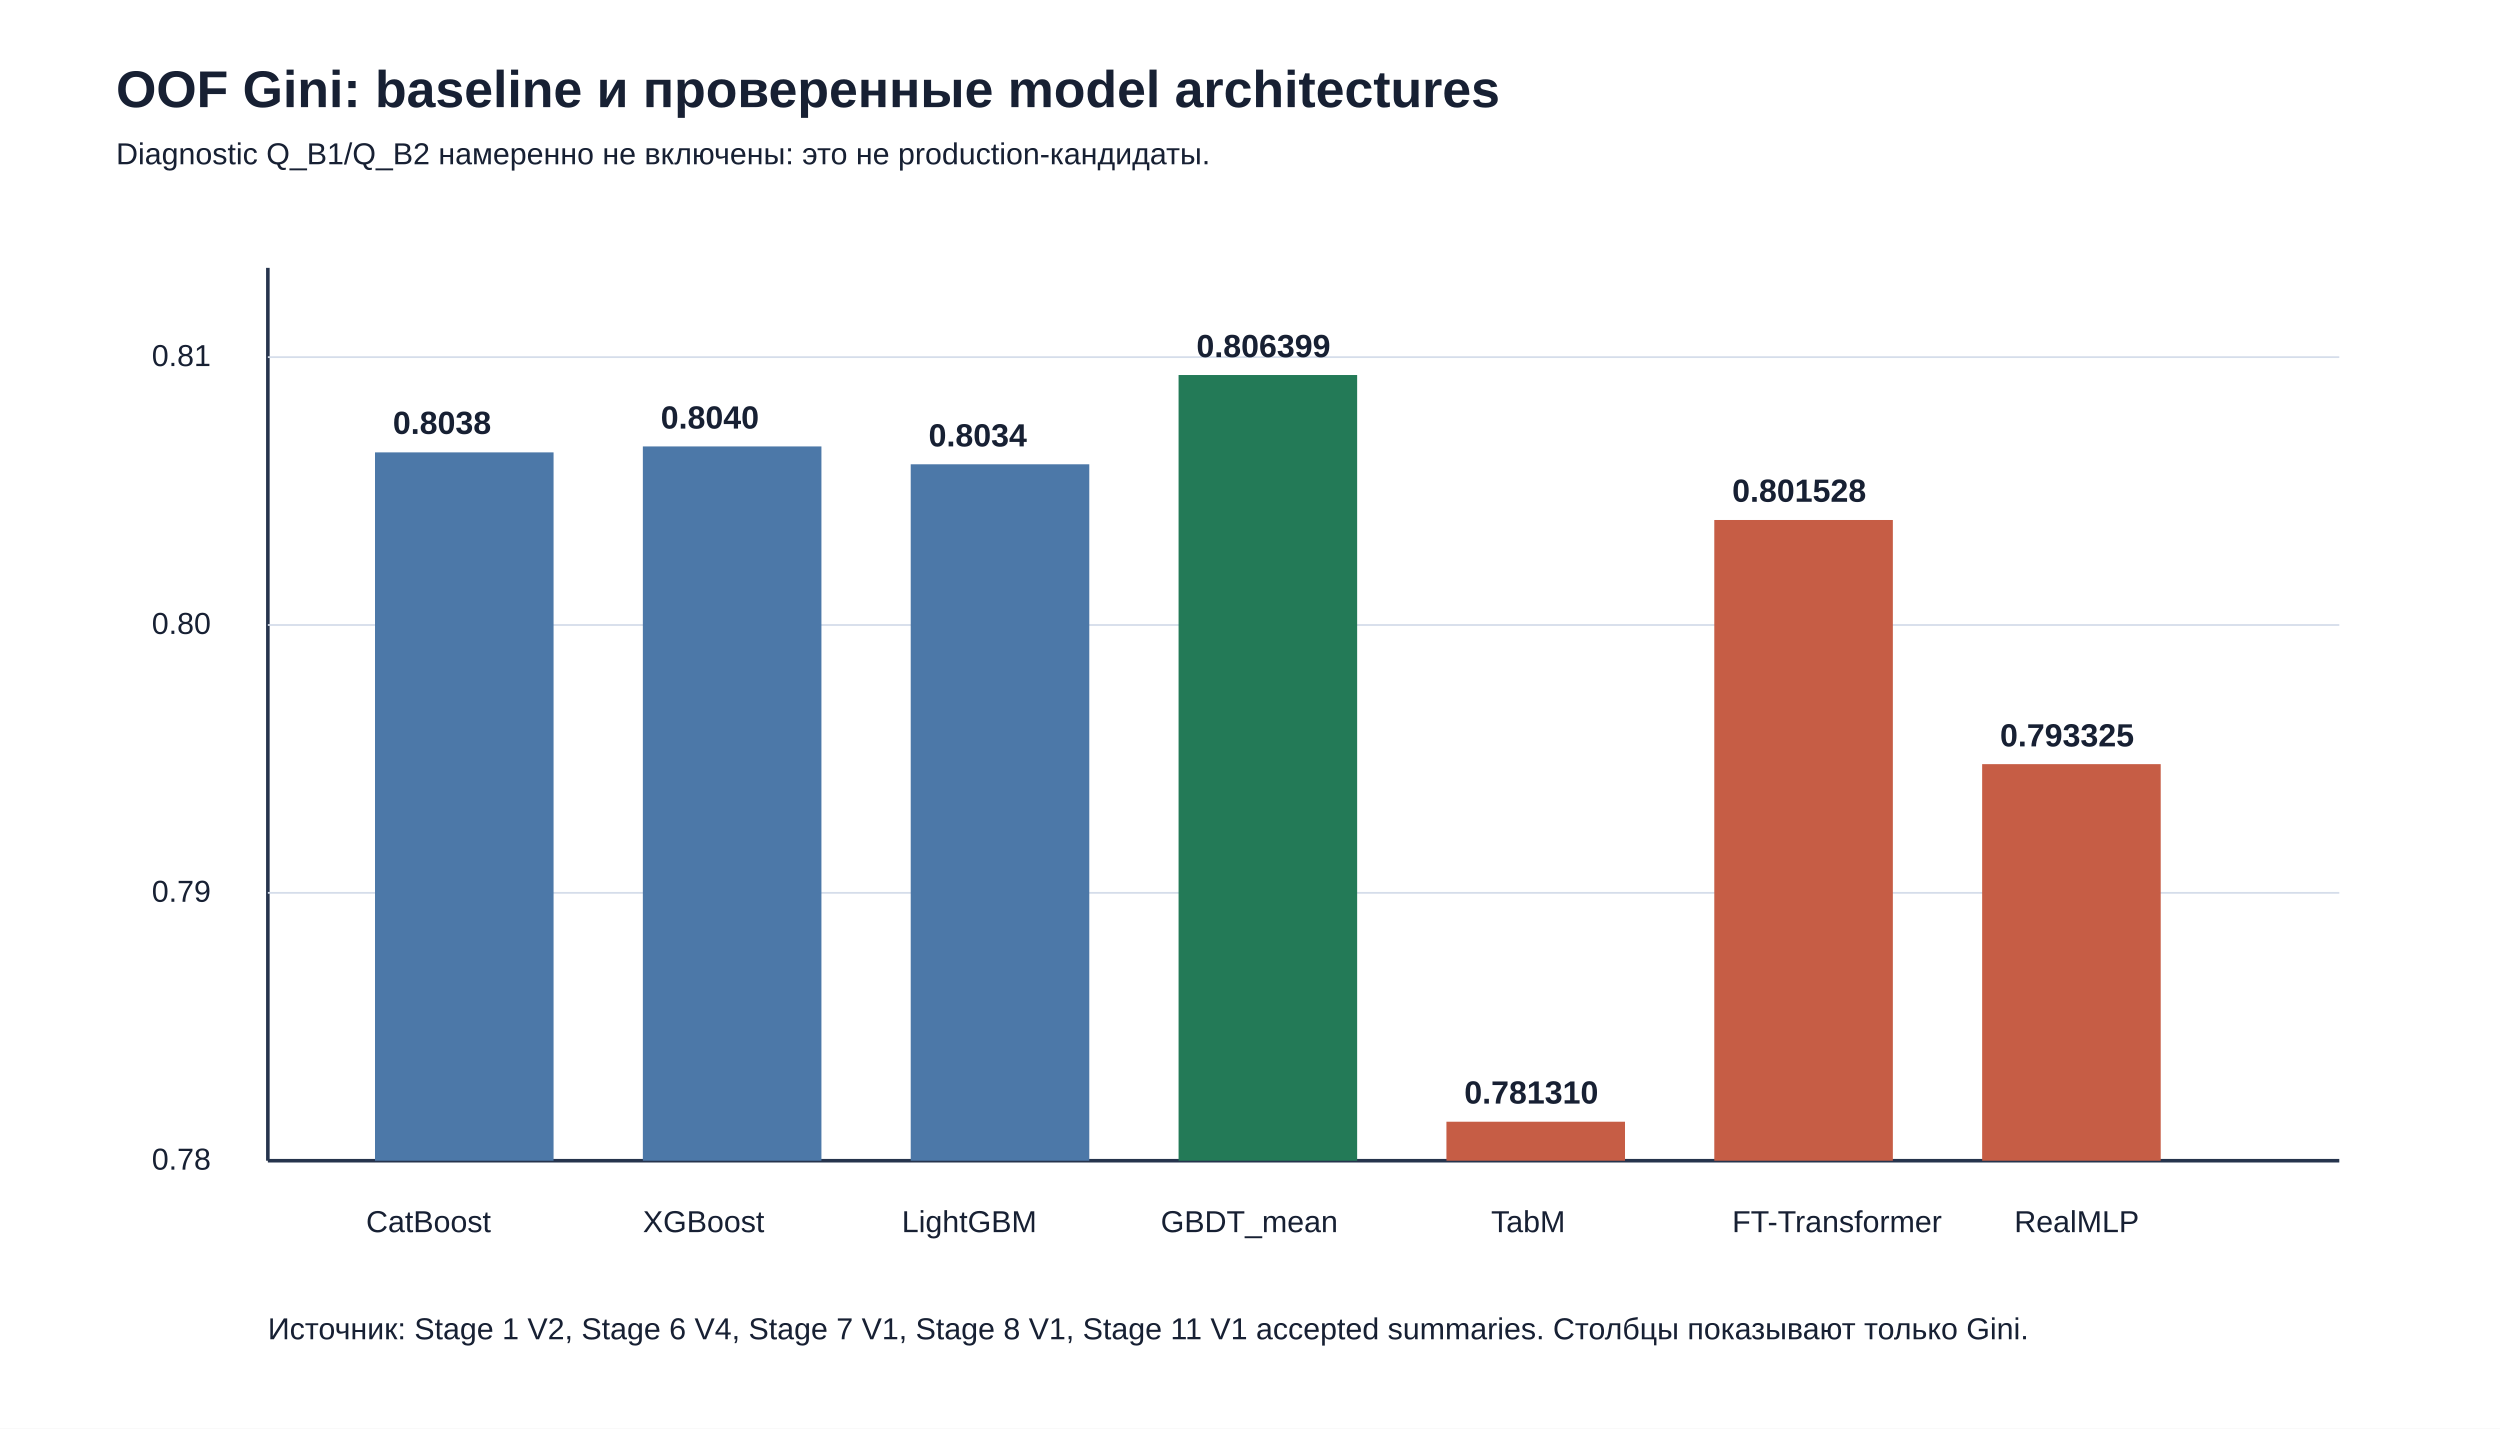
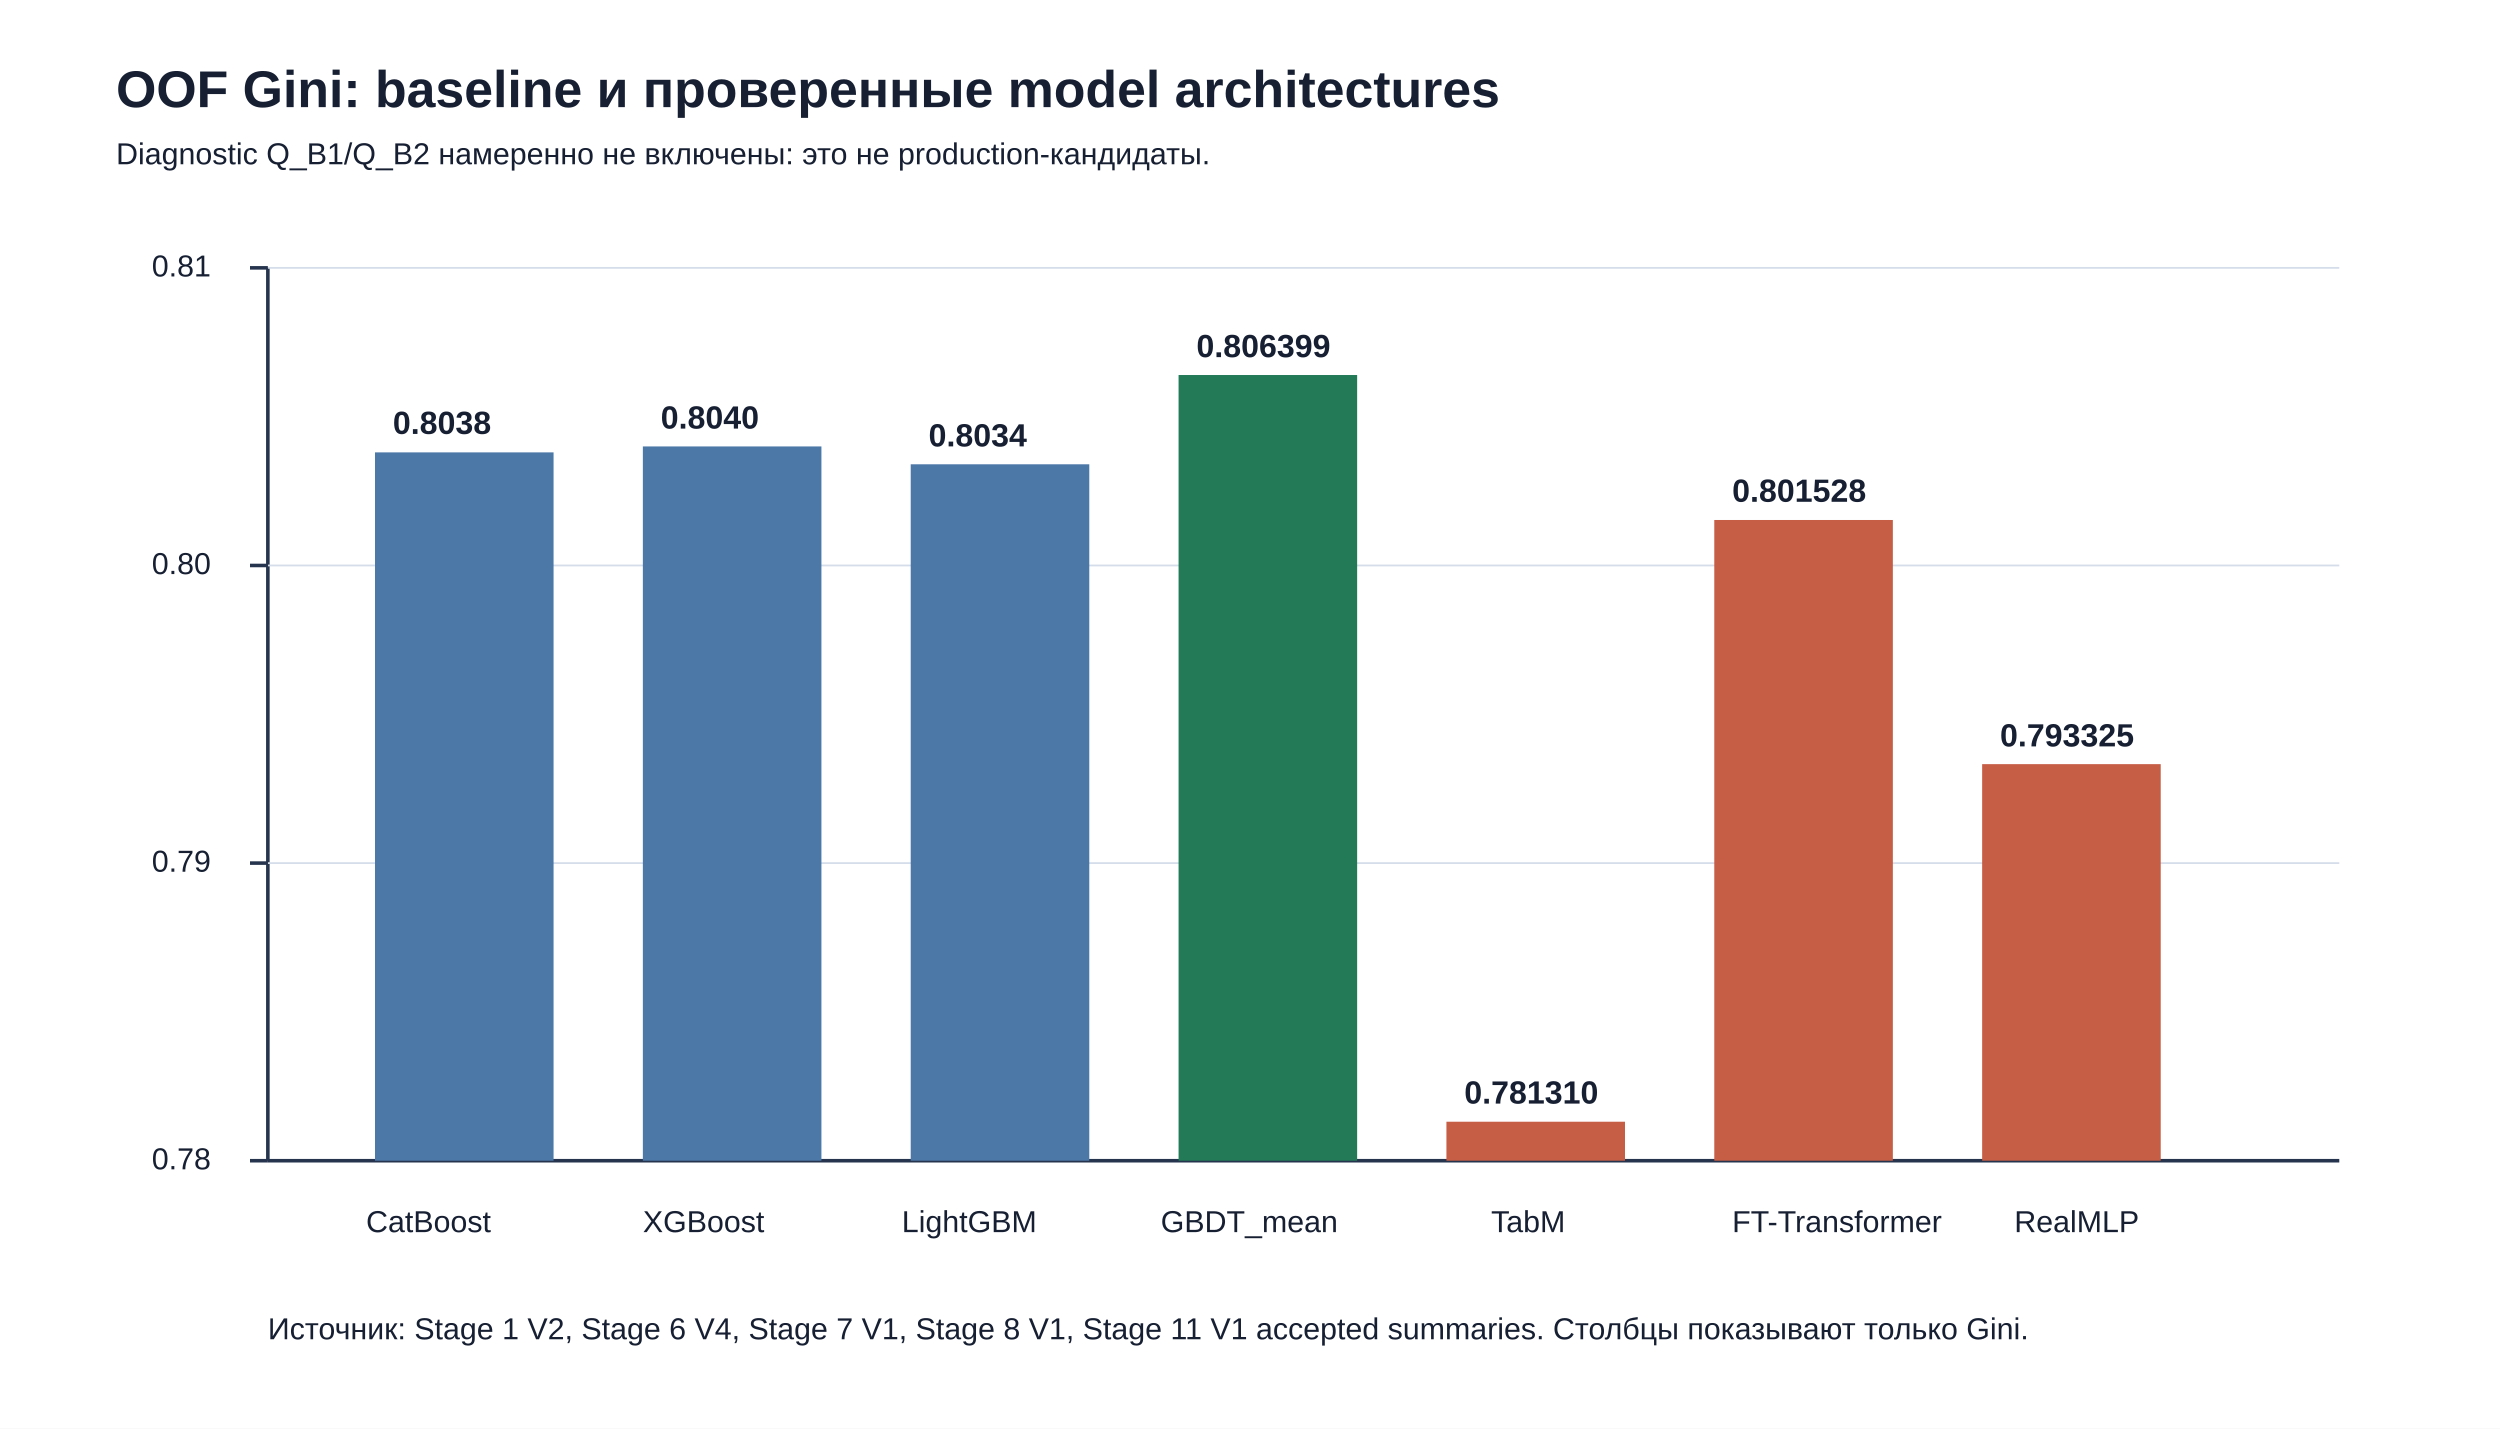
<svg xmlns="http://www.w3.org/2000/svg" width="1400" height="800" viewBox="0 0 1400 800" data-y-formula="y=650-(gini-0.78)/0.03*500">
  <style>text{font-family:Arial,sans-serif;fill:#172033}.h{font-size:29px;font-weight:700}.s{font-size:17px}.v{font-size:18px;font-weight:700}.grid{stroke:#d5ddea;stroke-width:1}</style>
  <rect width="1400" height="800" fill="white" />
  <text x="65" y="60" class="h">OOF Gini: baseline и проверенные model architectures</text>
  <text x="65" y="92" class="s">Diagnostic Q_B1/Q_B2 намеренно не включены: это не production-кандидаты.</text>
  <line x1="150" y1="650" x2="1310" y2="650" stroke="#26344d" stroke-width="2" />
  <line x1="150" y1="150" x2="150" y2="650" stroke="#26344d" stroke-width="2" />
-   <line x1="150" y1="500" x2="1310" y2="500" class="grid" />
-   <line x1="150" y1="350" x2="1310" y2="350" class="grid" />
-   <line x1="150" y1="200" x2="1310" y2="200" class="grid" />
-   <text x="85" y="655" class="s">0.78</text>
-   <text x="85" y="505" class="s">0.79</text>
-   <text x="85" y="355" class="s">0.80</text>
-   <text x="85" y="205" class="s">0.81</text>
+   <line x1="150" y1="483.333" x2="1310" y2="483.333" class="grid" />
+   <line x1="150" y1="316.667" x2="1310" y2="316.667" class="grid" />
+   <line x1="150" y1="150" x2="1310" y2="150" class="grid" />
+   <g stroke="#26344d" stroke-width="2">
+     <line x1="140" y1="650" x2="150" y2="650" />
+     <line x1="140" y1="483.333" x2="150" y2="483.333" />
+     <line x1="140" y1="316.667" x2="150" y2="316.667" />
+     <line x1="140" y1="150" x2="150" y2="150" />
+   </g>
+   <g dominant-baseline="middle">
+     <text x="85" y="650" class="s">0.78</text>
+     <text x="85" y="483.333" class="s">0.79</text>
+     <text x="85" y="316.667" class="s">0.80</text>
+     <text x="85" y="150" class="s">0.81</text>
+   </g>
  <g fill="#4c78a8">
    <rect x="210" y="253.333" width="100" height="396.667" data-gini="0.8038" />
    <rect x="360" y="250" width="100" height="400" data-gini="0.8040" />
    <rect x="510" y="260" width="100" height="390" data-gini="0.8034" />
  </g>
  <rect x="660" y="210.010" width="100" height="439.990" fill="#237a57" data-gini="0.8063993952124622" />
  <rect x="810" y="628.165" width="100" height="21.835" fill="#c65d45" data-gini="0.7813100835018467" />
  <rect x="960" y="291.193" width="100" height="358.807" fill="#c65d45" data-gini="0.8015284308453956" />
  <rect x="1110" y="427.918" width="100" height="222.082" fill="#c65d45" data-gini="0.7933249026702531" />
  <g class="v">
    <text x="220" y="243">0.8038</text>
    <text x="370" y="240">0.8040</text>
    <text x="520" y="250">0.8034</text>
    <text x="670" y="200">0.806399</text>
    <text x="820" y="618">0.781310</text>
    <text x="970" y="281">0.801528</text>
    <text x="1120" y="418">0.793325</text>
  </g>
  <g class="s">
    <text x="205" y="690">CatBoost</text>
    <text x="360" y="690">XGBoost</text>
    <text x="505" y="690">LightGBM</text>
    <text x="650" y="690">GBDT_mean</text>
    <text x="835" y="690">TabM</text>
    <text x="970" y="690">FT-Transformer</text>
    <text x="1128" y="690">RealMLP</text>
  </g>
  <text x="150" y="750" class="s">Источник: Stage 1 V2, Stage 6 V4, Stage 7 V1, Stage 8 V1, Stage 11 V1 accepted summaries. Столбцы показывают только Gini.</text>
</svg>
